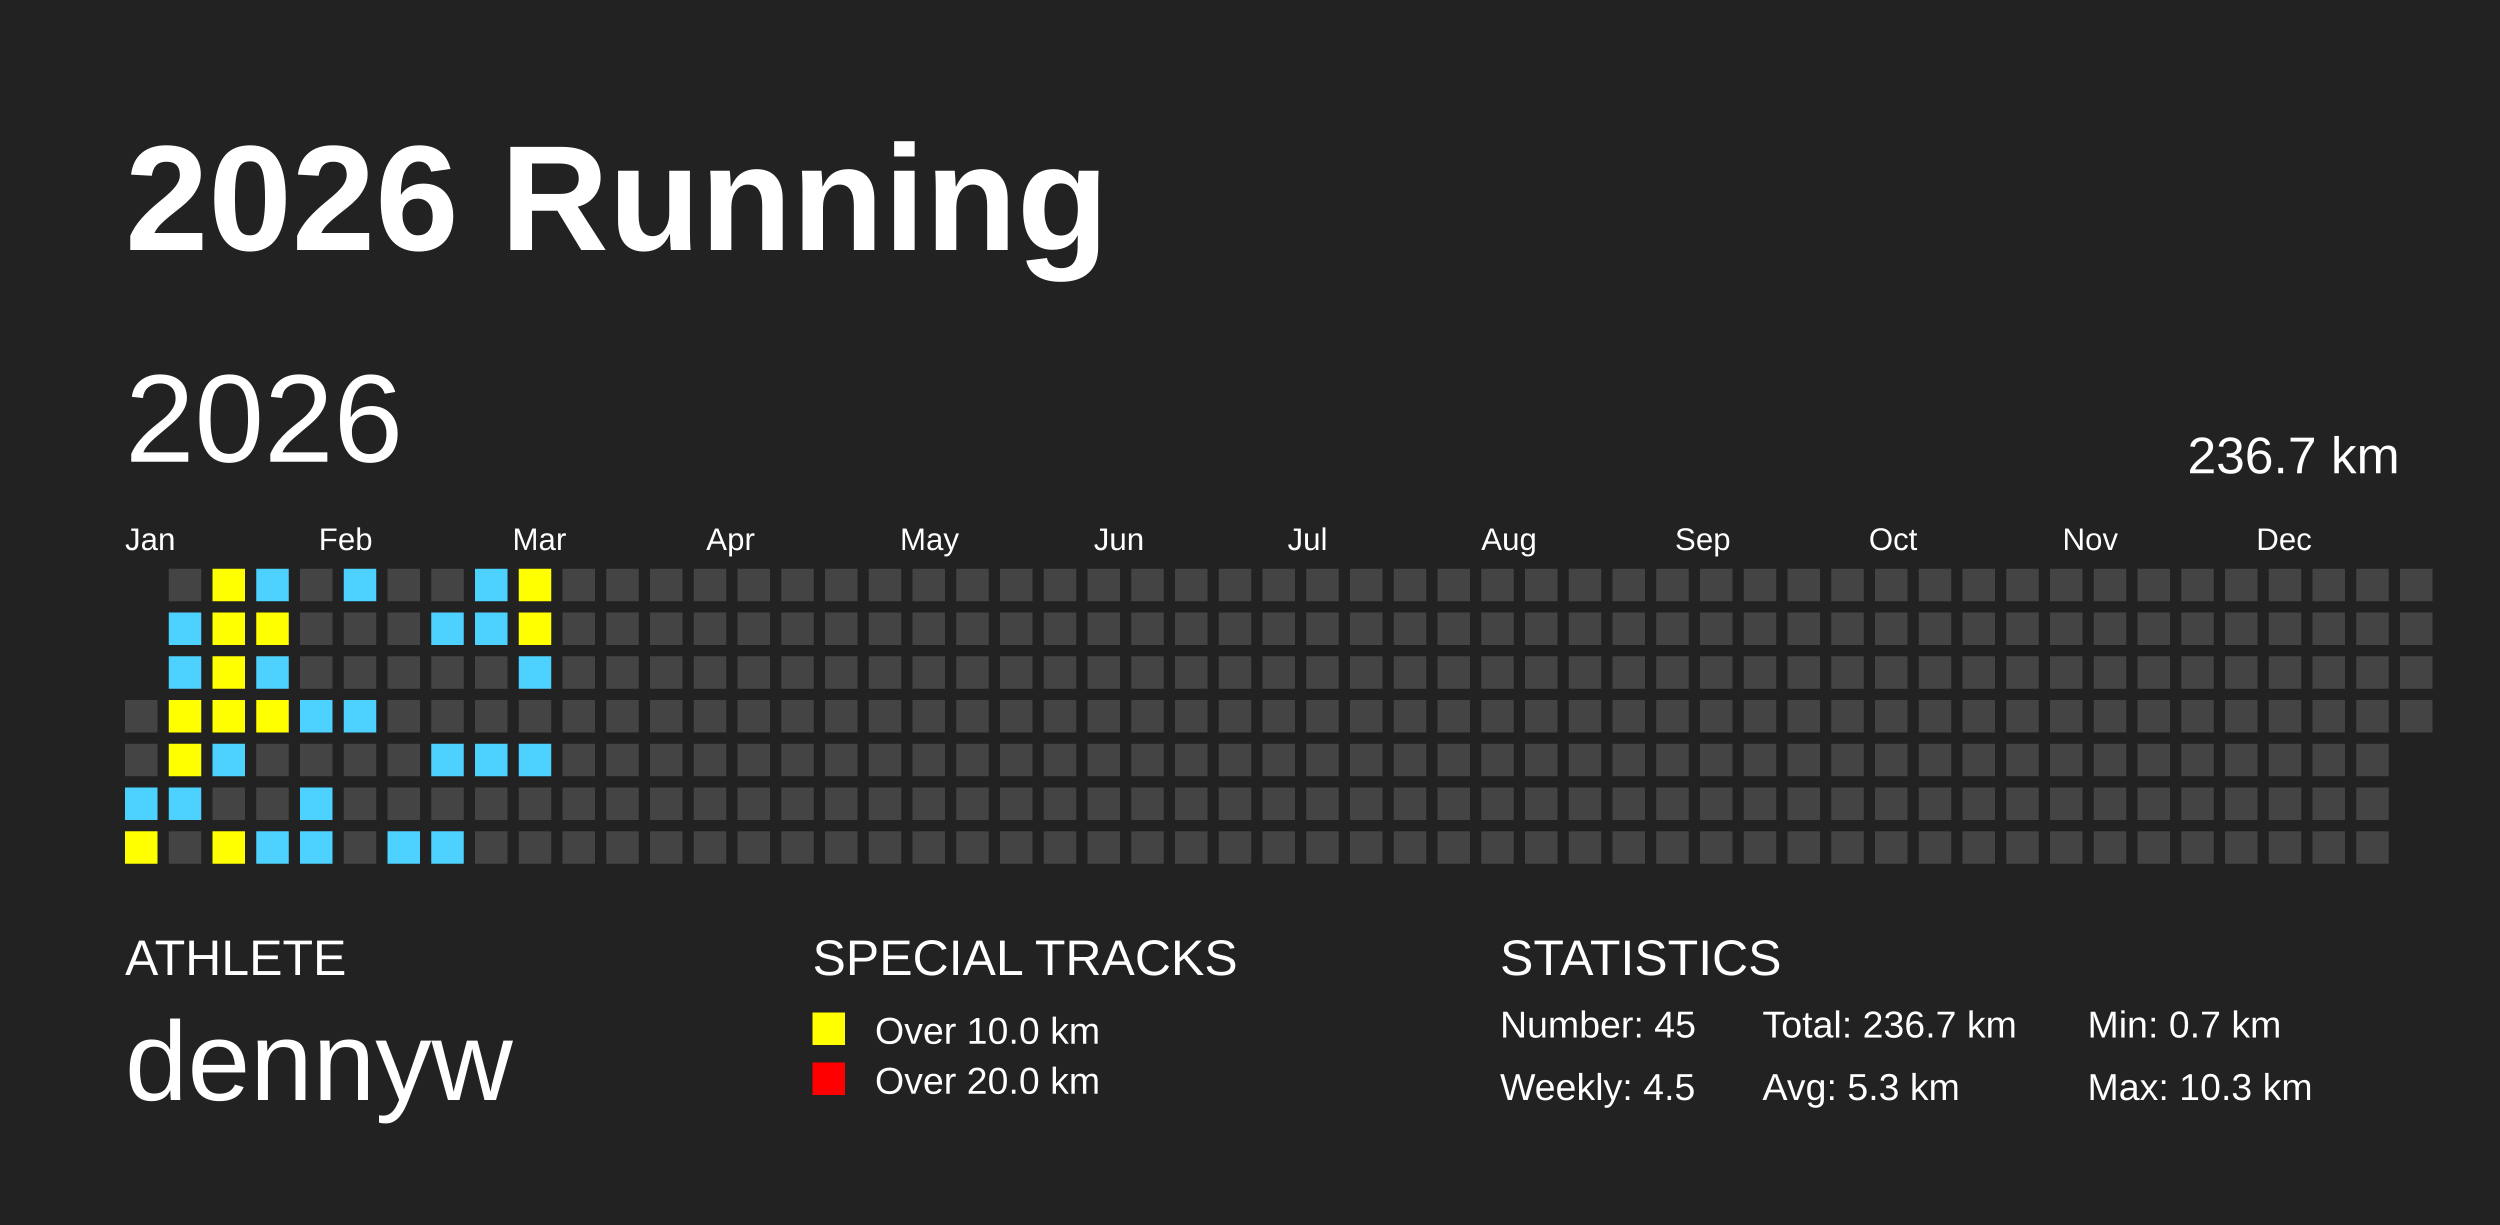
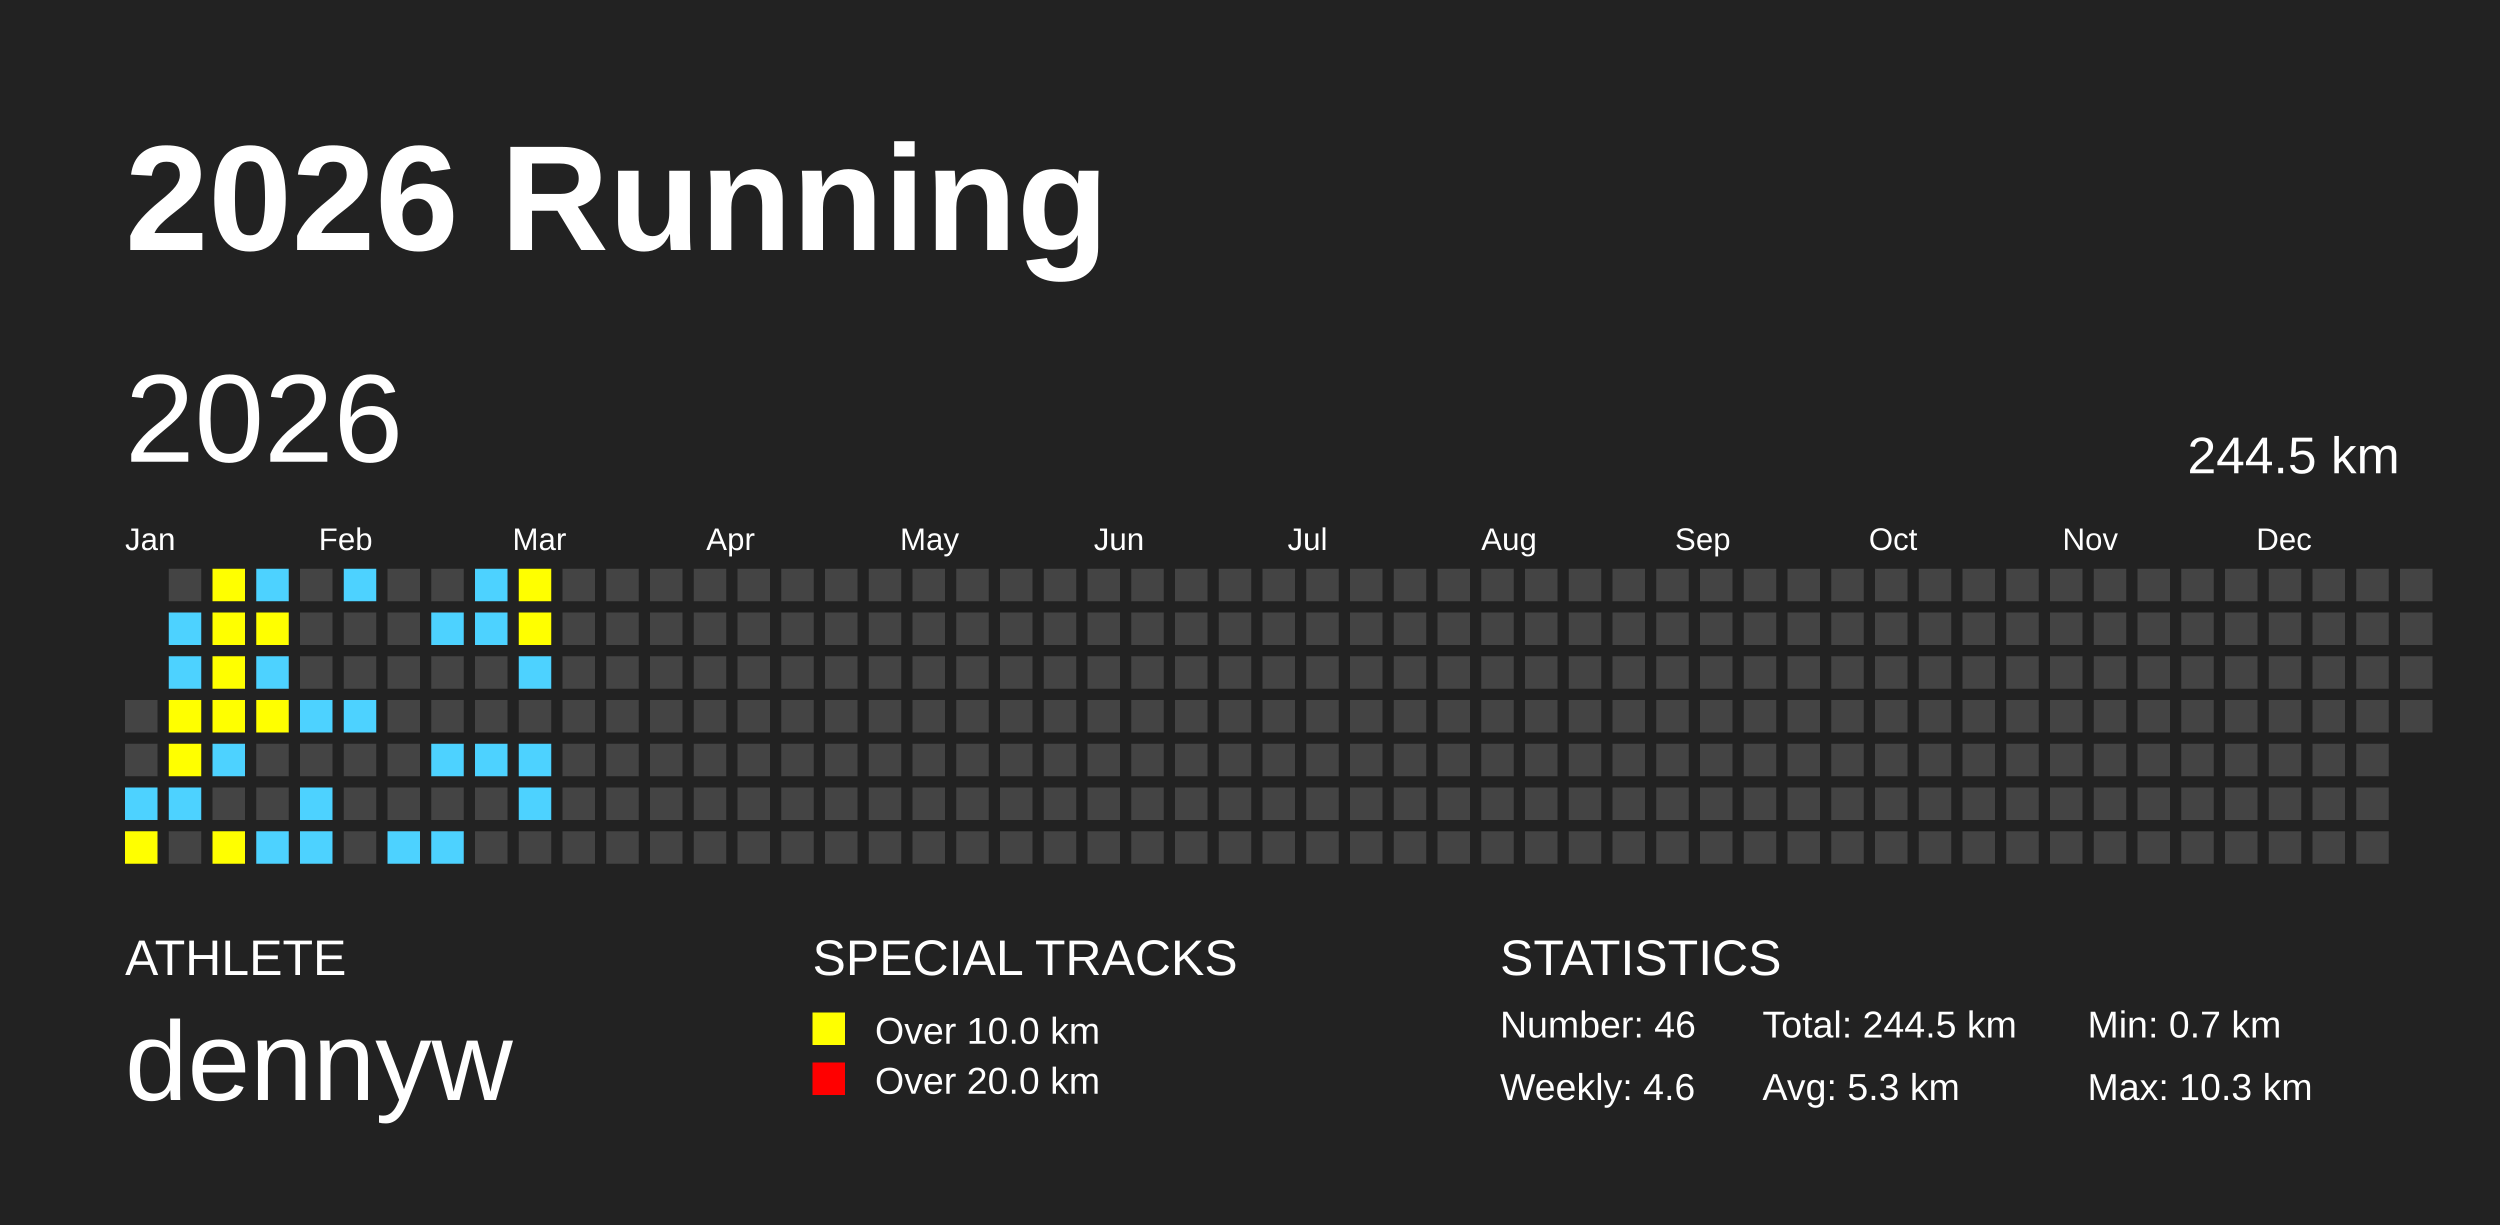
<svg xmlns="http://www.w3.org/2000/svg" baseProfile="full" height="98mm" version="1.1" viewBox="0,0,200,98" width="200mm">
  <defs />
  <rect fill="#222222" height="98" width="200" x="0" y="0" />
  <text fill="#FFFFFF" style="font-size:12px; font-family:Arial; font-weight:bold;" x="10" y="20">2026 Running</text>
  <text fill="#FFFFFF" style="font-size:4px; font-family:Arial" x="10" y="78">ATHLETE</text>
  <text fill="#FFFFFF" style="font-size:9px; font-family:Arial" x="10" y="88">dennyw</text>
  <text fill="#FFFFFF" style="font-size:4px; font-family:Arial" x="65" y="78">SPECIAL TRACKS</text>
  <rect fill="yellow" height="2.6" width="2.6" x="65" y="81" />
  <text fill="#FFFFFF" style="font-size:3px; font-family:Arial" x="70" y="83.5">Over 10.0 km</text>
  <rect fill="red" height="2.6" width="2.6" x="65" y="85" />
  <text fill="#FFFFFF" style="font-size:3px; font-family:Arial" x="70" y="87.5">Over 20.0 km</text>
  <text fill="#FFFFFF" style="font-size:4px; font-family:Arial" x="120" y="78">STATISTICS</text>
-   <text fill="#FFFFFF" style="font-size:3px; font-family:Arial" x="120" y="83">Number: 45</text>
-   <text fill="#FFFFFF" style="font-size:3px; font-family:Arial" x="120" y="88">Weekly: 4.5</text>
-   <text fill="#FFFFFF" style="font-size:3px; font-family:Arial" x="141" y="83">Total: 236.7 km</text>
+   <text fill="#FFFFFF" style="font-size:3px; font-family:Arial" x="120" y="83">Number: 46</text>
+   <text fill="#FFFFFF" style="font-size:3px; font-family:Arial" x="120" y="88">Weekly: 4.6</text>
+   <text fill="#FFFFFF" style="font-size:3px; font-family:Arial" x="141" y="83">Total: 244.5 km</text>
  <text fill="#FFFFFF" style="font-size:3px; font-family:Arial" x="141" y="88">Avg: 5.3 km</text>
  <text fill="#FFFFFF" style="font-size:3px; font-family:Arial" x="167" y="83">Min: 0.7 km</text>
  <text fill="#FFFFFF" style="font-size:3px; font-family:Arial" x="167" y="88">Max: 10.3 km</text>
  <text dominant-baseline="hanging" fill="#FFFFFF" style="font-size:10.0px; font-family:Arial;" x="10" y="30">2026</text>
-   <text dominant-baseline="hanging" fill="#FFFFFF" style="font-size:4.125px; font-family:Arial;" x="175" y="35">236.7 km</text>
+   <text dominant-baseline="hanging" fill="#FFFFFF" style="font-size:4.125px; font-family:Arial;" x="175" y="35">244.5 km</text>
  <text fill="#FFFFFF" style="font-size:2.5px; font-family:Arial" x="10.0" y="44">Jan</text>
  <text fill="#FFFFFF" style="font-size:2.5px; font-family:Arial" x="25.5" y="44">Feb</text>
  <text fill="#FFFFFF" style="font-size:2.5px; font-family:Arial" x="41.0" y="44">Mar</text>
  <text fill="#FFFFFF" style="font-size:2.5px; font-family:Arial" x="56.5" y="44">Apr</text>
  <text fill="#FFFFFF" style="font-size:2.5px; font-family:Arial" x="72.0" y="44">May</text>
  <text fill="#FFFFFF" style="font-size:2.5px; font-family:Arial" x="87.5" y="44">Jun</text>
  <text fill="#FFFFFF" style="font-size:2.5px; font-family:Arial" x="103.0" y="44">Jul</text>
  <text fill="#FFFFFF" style="font-size:2.5px; font-family:Arial" x="118.5" y="44">Aug</text>
  <text fill="#FFFFFF" style="font-size:2.5px; font-family:Arial" x="134.0" y="44">Sep</text>
  <text fill="#FFFFFF" style="font-size:2.5px; font-family:Arial" x="149.5" y="44">Oct</text>
  <text fill="#FFFFFF" style="font-size:2.5px; font-family:Arial" x="165.0" y="44">Nov</text>
  <text fill="#FFFFFF" style="font-size:2.5px; font-family:Arial" x="180.5" y="44">Dec</text>
  <rect fill="#444444" height="2.6" width="2.6" x="10.0" y="56.0" />
  <rect fill="#444444" height="2.6" width="2.6" x="10.0" y="59.5" />
  <rect fill="#4DD2FF" height="2.6" width="2.6" x="10.0" y="63.0" />
  <rect fill="yellow" height="2.6" width="2.6" x="10.0" y="66.5" />
  <rect fill="#444444" height="2.6" width="2.6" x="13.5" y="45.5" />
  <rect fill="#4DD2FF" height="2.6" width="2.6" x="13.5" y="49.0" />
  <rect fill="#4DD2FF" height="2.6" width="2.6" x="13.5" y="52.5" />
  <rect fill="yellow" height="2.6" width="2.6" x="13.5" y="56.0" />
  <rect fill="yellow" height="2.6" width="2.6" x="13.5" y="59.5" />
  <rect fill="#4DD2FF" height="2.6" width="2.6" x="13.5" y="63.0" />
  <rect fill="#444444" height="2.6" width="2.6" x="13.5" y="66.5" />
  <rect fill="yellow" height="2.6" width="2.6" x="17.0" y="45.5" />
  <rect fill="yellow" height="2.6" width="2.6" x="17.0" y="49.0" />
  <rect fill="yellow" height="2.6" width="2.6" x="17.0" y="52.5" />
  <rect fill="yellow" height="2.6" width="2.6" x="17.0" y="56.0" />
  <rect fill="#4DD2FF" height="2.6" width="2.6" x="17.0" y="59.5" />
  <rect fill="#444444" height="2.6" width="2.6" x="17.0" y="63.0" />
  <rect fill="yellow" height="2.6" width="2.6" x="17.0" y="66.5" />
  <rect fill="#4DD2FF" height="2.6" width="2.6" x="20.5" y="45.5" />
  <rect fill="yellow" height="2.6" width="2.6" x="20.5" y="49.0" />
  <rect fill="#4DD2FF" height="2.6" width="2.6" x="20.5" y="52.5" />
  <rect fill="yellow" height="2.6" width="2.6" x="20.5" y="56.0" />
  <rect fill="#444444" height="2.6" width="2.6" x="20.5" y="59.5" />
  <rect fill="#444444" height="2.6" width="2.6" x="20.5" y="63.0" />
  <rect fill="#4DD2FF" height="2.6" width="2.6" x="20.5" y="66.5" />
  <rect fill="#444444" height="2.6" width="2.6" x="24.0" y="45.5" />
  <rect fill="#444444" height="2.6" width="2.6" x="24.0" y="49.0" />
  <rect fill="#444444" height="2.6" width="2.6" x="24.0" y="52.5" />
  <rect fill="#4DD2FF" height="2.6" width="2.6" x="24.0" y="56.0" />
  <rect fill="#444444" height="2.6" width="2.6" x="24.0" y="59.5" />
  <rect fill="#4DD2FF" height="2.6" width="2.6" x="24.0" y="63.0" />
  <rect fill="#4DD2FF" height="2.6" width="2.6" x="24.0" y="66.5" />
  <rect fill="#4DD2FF" height="2.6" width="2.6" x="27.5" y="45.5" />
  <rect fill="#444444" height="2.6" width="2.6" x="27.5" y="49.0" />
  <rect fill="#444444" height="2.6" width="2.6" x="27.5" y="52.5" />
  <rect fill="#4DD2FF" height="2.6" width="2.6" x="27.5" y="56.0" />
  <rect fill="#444444" height="2.6" width="2.6" x="27.5" y="59.5" />
  <rect fill="#444444" height="2.6" width="2.6" x="27.5" y="63.0" />
  <rect fill="#444444" height="2.6" width="2.6" x="27.5" y="66.5" />
  <rect fill="#444444" height="2.6" width="2.6" x="31.0" y="45.5" />
  <rect fill="#444444" height="2.6" width="2.6" x="31.0" y="49.0" />
  <rect fill="#444444" height="2.6" width="2.6" x="31.0" y="52.5" />
  <rect fill="#444444" height="2.6" width="2.6" x="31.0" y="56.0" />
  <rect fill="#444444" height="2.6" width="2.6" x="31.0" y="59.5" />
  <rect fill="#444444" height="2.6" width="2.6" x="31.0" y="63.0" />
  <rect fill="#4DD2FF" height="2.6" width="2.6" x="31.0" y="66.5" />
  <rect fill="#444444" height="2.6" width="2.6" x="34.5" y="45.5" />
  <rect fill="#4DD2FF" height="2.6" width="2.6" x="34.5" y="49.0" />
  <rect fill="#444444" height="2.6" width="2.6" x="34.5" y="52.5" />
  <rect fill="#444444" height="2.6" width="2.6" x="34.5" y="56.0" />
  <rect fill="#4DD2FF" height="2.6" width="2.6" x="34.5" y="59.5" />
  <rect fill="#444444" height="2.6" width="2.6" x="34.5" y="63.0" />
  <rect fill="#4DD2FF" height="2.6" width="2.6" x="34.5" y="66.5" />
  <rect fill="#4DD2FF" height="2.6" width="2.6" x="38.0" y="45.5" />
  <rect fill="#4DD2FF" height="2.6" width="2.6" x="38.0" y="49.0" />
  <rect fill="#444444" height="2.6" width="2.6" x="38.0" y="52.5" />
  <rect fill="#444444" height="2.6" width="2.6" x="38.0" y="56.0" />
  <rect fill="#4DD2FF" height="2.6" width="2.6" x="38.0" y="59.5" />
  <rect fill="#444444" height="2.6" width="2.6" x="38.0" y="63.0" />
  <rect fill="#444444" height="2.6" width="2.6" x="38.0" y="66.5" />
  <rect fill="yellow" height="2.6" width="2.6" x="41.5" y="45.5" />
  <rect fill="yellow" height="2.6" width="2.6" x="41.5" y="49.0" />
  <rect fill="#4DD2FF" height="2.6" width="2.6" x="41.5" y="52.5" />
  <rect fill="#444444" height="2.6" width="2.6" x="41.5" y="56.0" />
  <rect fill="#4DD2FF" height="2.6" width="2.6" x="41.5" y="59.5" />
-   <rect fill="#444444" height="2.6" width="2.6" x="41.5" y="63.0" />
+   <rect fill="#4DD2FF" height="2.6" width="2.6" x="41.5" y="63.0" />
  <rect fill="#444444" height="2.6" width="2.6" x="41.5" y="66.5" />
  <rect fill="#444444" height="2.6" width="2.6" x="45.0" y="45.5" />
  <rect fill="#444444" height="2.6" width="2.6" x="45.0" y="49.0" />
  <rect fill="#444444" height="2.6" width="2.6" x="45.0" y="52.5" />
  <rect fill="#444444" height="2.6" width="2.6" x="45.0" y="56.0" />
  <rect fill="#444444" height="2.6" width="2.6" x="45.0" y="59.5" />
  <rect fill="#444444" height="2.6" width="2.6" x="45.0" y="63.0" />
  <rect fill="#444444" height="2.6" width="2.6" x="45.0" y="66.5" />
  <rect fill="#444444" height="2.6" width="2.6" x="48.5" y="45.5" />
  <rect fill="#444444" height="2.6" width="2.6" x="48.5" y="49.0" />
  <rect fill="#444444" height="2.6" width="2.6" x="48.5" y="52.5" />
  <rect fill="#444444" height="2.6" width="2.6" x="48.5" y="56.0" />
  <rect fill="#444444" height="2.6" width="2.6" x="48.5" y="59.5" />
  <rect fill="#444444" height="2.6" width="2.6" x="48.5" y="63.0" />
  <rect fill="#444444" height="2.6" width="2.6" x="48.5" y="66.5" />
  <rect fill="#444444" height="2.6" width="2.6" x="52.0" y="45.5" />
  <rect fill="#444444" height="2.6" width="2.6" x="52.0" y="49.0" />
  <rect fill="#444444" height="2.6" width="2.6" x="52.0" y="52.5" />
  <rect fill="#444444" height="2.6" width="2.6" x="52.0" y="56.0" />
  <rect fill="#444444" height="2.6" width="2.6" x="52.0" y="59.5" />
  <rect fill="#444444" height="2.6" width="2.6" x="52.0" y="63.0" />
  <rect fill="#444444" height="2.6" width="2.6" x="52.0" y="66.5" />
  <rect fill="#444444" height="2.6" width="2.6" x="55.5" y="45.5" />
  <rect fill="#444444" height="2.6" width="2.6" x="55.5" y="49.0" />
  <rect fill="#444444" height="2.6" width="2.6" x="55.5" y="52.5" />
  <rect fill="#444444" height="2.6" width="2.6" x="55.5" y="56.0" />
  <rect fill="#444444" height="2.6" width="2.6" x="55.5" y="59.5" />
  <rect fill="#444444" height="2.6" width="2.6" x="55.5" y="63.0" />
  <rect fill="#444444" height="2.6" width="2.6" x="55.5" y="66.5" />
  <rect fill="#444444" height="2.6" width="2.6" x="59.0" y="45.5" />
  <rect fill="#444444" height="2.6" width="2.6" x="59.0" y="49.0" />
  <rect fill="#444444" height="2.6" width="2.6" x="59.0" y="52.5" />
  <rect fill="#444444" height="2.6" width="2.6" x="59.0" y="56.0" />
  <rect fill="#444444" height="2.6" width="2.6" x="59.0" y="59.5" />
  <rect fill="#444444" height="2.6" width="2.6" x="59.0" y="63.0" />
  <rect fill="#444444" height="2.6" width="2.6" x="59.0" y="66.5" />
  <rect fill="#444444" height="2.6" width="2.6" x="62.5" y="45.5" />
  <rect fill="#444444" height="2.6" width="2.6" x="62.5" y="49.0" />
  <rect fill="#444444" height="2.6" width="2.6" x="62.5" y="52.5" />
  <rect fill="#444444" height="2.6" width="2.6" x="62.5" y="56.0" />
  <rect fill="#444444" height="2.6" width="2.6" x="62.5" y="59.5" />
  <rect fill="#444444" height="2.6" width="2.6" x="62.5" y="63.0" />
  <rect fill="#444444" height="2.6" width="2.6" x="62.5" y="66.5" />
  <rect fill="#444444" height="2.6" width="2.6" x="66.0" y="45.5" />
  <rect fill="#444444" height="2.6" width="2.6" x="66.0" y="49.0" />
  <rect fill="#444444" height="2.6" width="2.6" x="66.0" y="52.5" />
  <rect fill="#444444" height="2.6" width="2.6" x="66.0" y="56.0" />
  <rect fill="#444444" height="2.6" width="2.6" x="66.0" y="59.5" />
  <rect fill="#444444" height="2.6" width="2.6" x="66.0" y="63.0" />
  <rect fill="#444444" height="2.6" width="2.6" x="66.0" y="66.5" />
  <rect fill="#444444" height="2.6" width="2.6" x="69.5" y="45.5" />
  <rect fill="#444444" height="2.6" width="2.6" x="69.5" y="49.0" />
  <rect fill="#444444" height="2.6" width="2.6" x="69.5" y="52.5" />
  <rect fill="#444444" height="2.6" width="2.6" x="69.5" y="56.0" />
  <rect fill="#444444" height="2.6" width="2.6" x="69.5" y="59.5" />
  <rect fill="#444444" height="2.6" width="2.6" x="69.5" y="63.0" />
  <rect fill="#444444" height="2.6" width="2.6" x="69.5" y="66.5" />
  <rect fill="#444444" height="2.6" width="2.6" x="73.0" y="45.5" />
  <rect fill="#444444" height="2.6" width="2.6" x="73.0" y="49.0" />
  <rect fill="#444444" height="2.6" width="2.6" x="73.0" y="52.5" />
  <rect fill="#444444" height="2.6" width="2.6" x="73.0" y="56.0" />
  <rect fill="#444444" height="2.6" width="2.6" x="73.0" y="59.5" />
  <rect fill="#444444" height="2.6" width="2.6" x="73.0" y="63.0" />
  <rect fill="#444444" height="2.6" width="2.6" x="73.0" y="66.5" />
  <rect fill="#444444" height="2.6" width="2.6" x="76.5" y="45.5" />
  <rect fill="#444444" height="2.6" width="2.6" x="76.5" y="49.0" />
  <rect fill="#444444" height="2.6" width="2.6" x="76.5" y="52.5" />
  <rect fill="#444444" height="2.6" width="2.6" x="76.5" y="56.0" />
  <rect fill="#444444" height="2.6" width="2.6" x="76.5" y="59.5" />
  <rect fill="#444444" height="2.6" width="2.6" x="76.5" y="63.0" />
  <rect fill="#444444" height="2.6" width="2.6" x="76.5" y="66.5" />
  <rect fill="#444444" height="2.6" width="2.6" x="80.0" y="45.5" />
  <rect fill="#444444" height="2.6" width="2.6" x="80.0" y="49.0" />
  <rect fill="#444444" height="2.6" width="2.6" x="80.0" y="52.5" />
  <rect fill="#444444" height="2.6" width="2.6" x="80.0" y="56.0" />
  <rect fill="#444444" height="2.6" width="2.6" x="80.0" y="59.5" />
  <rect fill="#444444" height="2.6" width="2.6" x="80.0" y="63.0" />
  <rect fill="#444444" height="2.6" width="2.6" x="80.0" y="66.5" />
  <rect fill="#444444" height="2.6" width="2.6" x="83.5" y="45.5" />
  <rect fill="#444444" height="2.6" width="2.6" x="83.5" y="49.0" />
  <rect fill="#444444" height="2.6" width="2.6" x="83.5" y="52.5" />
  <rect fill="#444444" height="2.6" width="2.6" x="83.5" y="56.0" />
  <rect fill="#444444" height="2.6" width="2.6" x="83.5" y="59.5" />
  <rect fill="#444444" height="2.6" width="2.6" x="83.5" y="63.0" />
  <rect fill="#444444" height="2.6" width="2.6" x="83.5" y="66.5" />
  <rect fill="#444444" height="2.6" width="2.6" x="87.0" y="45.5" />
  <rect fill="#444444" height="2.6" width="2.6" x="87.0" y="49.0" />
  <rect fill="#444444" height="2.6" width="2.6" x="87.0" y="52.5" />
  <rect fill="#444444" height="2.6" width="2.6" x="87.0" y="56.0" />
  <rect fill="#444444" height="2.6" width="2.6" x="87.0" y="59.5" />
  <rect fill="#444444" height="2.6" width="2.6" x="87.0" y="63.0" />
  <rect fill="#444444" height="2.6" width="2.6" x="87.0" y="66.5" />
  <rect fill="#444444" height="2.6" width="2.6" x="90.5" y="45.5" />
  <rect fill="#444444" height="2.6" width="2.6" x="90.5" y="49.0" />
  <rect fill="#444444" height="2.6" width="2.6" x="90.5" y="52.5" />
  <rect fill="#444444" height="2.6" width="2.6" x="90.5" y="56.0" />
  <rect fill="#444444" height="2.6" width="2.6" x="90.5" y="59.5" />
  <rect fill="#444444" height="2.6" width="2.6" x="90.5" y="63.0" />
  <rect fill="#444444" height="2.6" width="2.6" x="90.5" y="66.5" />
  <rect fill="#444444" height="2.6" width="2.6" x="94.0" y="45.5" />
  <rect fill="#444444" height="2.6" width="2.6" x="94.0" y="49.0" />
  <rect fill="#444444" height="2.6" width="2.6" x="94.0" y="52.5" />
  <rect fill="#444444" height="2.6" width="2.6" x="94.0" y="56.0" />
  <rect fill="#444444" height="2.6" width="2.6" x="94.0" y="59.5" />
  <rect fill="#444444" height="2.6" width="2.6" x="94.0" y="63.0" />
  <rect fill="#444444" height="2.6" width="2.6" x="94.0" y="66.5" />
  <rect fill="#444444" height="2.6" width="2.6" x="97.5" y="45.5" />
  <rect fill="#444444" height="2.6" width="2.6" x="97.5" y="49.0" />
  <rect fill="#444444" height="2.6" width="2.6" x="97.5" y="52.5" />
  <rect fill="#444444" height="2.6" width="2.6" x="97.5" y="56.0" />
  <rect fill="#444444" height="2.6" width="2.6" x="97.5" y="59.5" />
  <rect fill="#444444" height="2.6" width="2.6" x="97.5" y="63.0" />
  <rect fill="#444444" height="2.6" width="2.6" x="97.5" y="66.5" />
  <rect fill="#444444" height="2.6" width="2.6" x="101.0" y="45.5" />
  <rect fill="#444444" height="2.6" width="2.6" x="101.0" y="49.0" />
  <rect fill="#444444" height="2.6" width="2.6" x="101.0" y="52.5" />
  <rect fill="#444444" height="2.6" width="2.6" x="101.0" y="56.0" />
  <rect fill="#444444" height="2.6" width="2.6" x="101.0" y="59.5" />
  <rect fill="#444444" height="2.6" width="2.6" x="101.0" y="63.0" />
  <rect fill="#444444" height="2.6" width="2.6" x="101.0" y="66.5" />
  <rect fill="#444444" height="2.6" width="2.6" x="104.5" y="45.5" />
  <rect fill="#444444" height="2.6" width="2.6" x="104.5" y="49.0" />
  <rect fill="#444444" height="2.6" width="2.6" x="104.5" y="52.5" />
  <rect fill="#444444" height="2.6" width="2.6" x="104.5" y="56.0" />
  <rect fill="#444444" height="2.6" width="2.6" x="104.5" y="59.5" />
  <rect fill="#444444" height="2.6" width="2.6" x="104.5" y="63.0" />
  <rect fill="#444444" height="2.6" width="2.6" x="104.5" y="66.5" />
  <rect fill="#444444" height="2.6" width="2.6" x="108.0" y="45.5" />
  <rect fill="#444444" height="2.6" width="2.6" x="108.0" y="49.0" />
  <rect fill="#444444" height="2.6" width="2.6" x="108.0" y="52.5" />
  <rect fill="#444444" height="2.6" width="2.6" x="108.0" y="56.0" />
  <rect fill="#444444" height="2.6" width="2.6" x="108.0" y="59.5" />
  <rect fill="#444444" height="2.6" width="2.6" x="108.0" y="63.0" />
  <rect fill="#444444" height="2.6" width="2.6" x="108.0" y="66.5" />
  <rect fill="#444444" height="2.6" width="2.6" x="111.5" y="45.5" />
  <rect fill="#444444" height="2.6" width="2.6" x="111.5" y="49.0" />
  <rect fill="#444444" height="2.6" width="2.6" x="111.5" y="52.5" />
  <rect fill="#444444" height="2.6" width="2.6" x="111.5" y="56.0" />
  <rect fill="#444444" height="2.6" width="2.6" x="111.5" y="59.5" />
  <rect fill="#444444" height="2.6" width="2.6" x="111.5" y="63.0" />
  <rect fill="#444444" height="2.6" width="2.6" x="111.5" y="66.5" />
  <rect fill="#444444" height="2.6" width="2.6" x="115.0" y="45.5" />
  <rect fill="#444444" height="2.6" width="2.6" x="115.0" y="49.0" />
  <rect fill="#444444" height="2.6" width="2.6" x="115.0" y="52.5" />
  <rect fill="#444444" height="2.6" width="2.6" x="115.0" y="56.0" />
  <rect fill="#444444" height="2.6" width="2.6" x="115.0" y="59.5" />
  <rect fill="#444444" height="2.6" width="2.6" x="115.0" y="63.0" />
  <rect fill="#444444" height="2.6" width="2.6" x="115.0" y="66.5" />
  <rect fill="#444444" height="2.6" width="2.6" x="118.5" y="45.5" />
  <rect fill="#444444" height="2.6" width="2.6" x="118.5" y="49.0" />
  <rect fill="#444444" height="2.6" width="2.6" x="118.5" y="52.5" />
  <rect fill="#444444" height="2.6" width="2.6" x="118.5" y="56.0" />
  <rect fill="#444444" height="2.6" width="2.6" x="118.5" y="59.5" />
  <rect fill="#444444" height="2.6" width="2.6" x="118.5" y="63.0" />
  <rect fill="#444444" height="2.6" width="2.6" x="118.5" y="66.5" />
  <rect fill="#444444" height="2.6" width="2.6" x="122.0" y="45.5" />
  <rect fill="#444444" height="2.6" width="2.6" x="122.0" y="49.0" />
  <rect fill="#444444" height="2.6" width="2.6" x="122.0" y="52.5" />
  <rect fill="#444444" height="2.6" width="2.6" x="122.0" y="56.0" />
  <rect fill="#444444" height="2.6" width="2.6" x="122.0" y="59.5" />
  <rect fill="#444444" height="2.6" width="2.6" x="122.0" y="63.0" />
  <rect fill="#444444" height="2.6" width="2.6" x="122.0" y="66.5" />
  <rect fill="#444444" height="2.6" width="2.6" x="125.5" y="45.5" />
  <rect fill="#444444" height="2.6" width="2.6" x="125.5" y="49.0" />
  <rect fill="#444444" height="2.6" width="2.6" x="125.5" y="52.5" />
  <rect fill="#444444" height="2.6" width="2.6" x="125.5" y="56.0" />
  <rect fill="#444444" height="2.6" width="2.6" x="125.5" y="59.5" />
  <rect fill="#444444" height="2.6" width="2.6" x="125.5" y="63.0" />
  <rect fill="#444444" height="2.6" width="2.6" x="125.5" y="66.5" />
  <rect fill="#444444" height="2.6" width="2.6" x="129.0" y="45.5" />
  <rect fill="#444444" height="2.6" width="2.6" x="129.0" y="49.0" />
  <rect fill="#444444" height="2.6" width="2.6" x="129.0" y="52.5" />
  <rect fill="#444444" height="2.6" width="2.6" x="129.0" y="56.0" />
  <rect fill="#444444" height="2.6" width="2.6" x="129.0" y="59.5" />
  <rect fill="#444444" height="2.6" width="2.6" x="129.0" y="63.0" />
  <rect fill="#444444" height="2.6" width="2.6" x="129.0" y="66.5" />
  <rect fill="#444444" height="2.6" width="2.6" x="132.5" y="45.5" />
  <rect fill="#444444" height="2.6" width="2.6" x="132.5" y="49.0" />
  <rect fill="#444444" height="2.6" width="2.6" x="132.5" y="52.5" />
  <rect fill="#444444" height="2.6" width="2.6" x="132.5" y="56.0" />
  <rect fill="#444444" height="2.6" width="2.6" x="132.5" y="59.5" />
  <rect fill="#444444" height="2.6" width="2.6" x="132.5" y="63.0" />
  <rect fill="#444444" height="2.6" width="2.6" x="132.5" y="66.5" />
  <rect fill="#444444" height="2.6" width="2.6" x="136.0" y="45.5" />
  <rect fill="#444444" height="2.6" width="2.6" x="136.0" y="49.0" />
  <rect fill="#444444" height="2.6" width="2.6" x="136.0" y="52.5" />
  <rect fill="#444444" height="2.6" width="2.6" x="136.0" y="56.0" />
  <rect fill="#444444" height="2.6" width="2.6" x="136.0" y="59.5" />
  <rect fill="#444444" height="2.6" width="2.6" x="136.0" y="63.0" />
  <rect fill="#444444" height="2.6" width="2.6" x="136.0" y="66.5" />
  <rect fill="#444444" height="2.6" width="2.6" x="139.5" y="45.5" />
  <rect fill="#444444" height="2.6" width="2.6" x="139.5" y="49.0" />
  <rect fill="#444444" height="2.6" width="2.6" x="139.5" y="52.5" />
  <rect fill="#444444" height="2.6" width="2.6" x="139.5" y="56.0" />
  <rect fill="#444444" height="2.6" width="2.6" x="139.5" y="59.5" />
  <rect fill="#444444" height="2.6" width="2.6" x="139.5" y="63.0" />
  <rect fill="#444444" height="2.6" width="2.6" x="139.5" y="66.5" />
  <rect fill="#444444" height="2.6" width="2.6" x="143.0" y="45.5" />
  <rect fill="#444444" height="2.6" width="2.6" x="143.0" y="49.0" />
  <rect fill="#444444" height="2.6" width="2.6" x="143.0" y="52.5" />
  <rect fill="#444444" height="2.6" width="2.6" x="143.0" y="56.0" />
  <rect fill="#444444" height="2.6" width="2.6" x="143.0" y="59.5" />
  <rect fill="#444444" height="2.6" width="2.6" x="143.0" y="63.0" />
  <rect fill="#444444" height="2.6" width="2.6" x="143.0" y="66.5" />
  <rect fill="#444444" height="2.6" width="2.6" x="146.5" y="45.5" />
  <rect fill="#444444" height="2.6" width="2.6" x="146.5" y="49.0" />
  <rect fill="#444444" height="2.6" width="2.6" x="146.5" y="52.5" />
  <rect fill="#444444" height="2.6" width="2.6" x="146.5" y="56.0" />
  <rect fill="#444444" height="2.6" width="2.6" x="146.5" y="59.5" />
  <rect fill="#444444" height="2.6" width="2.6" x="146.5" y="63.0" />
  <rect fill="#444444" height="2.6" width="2.6" x="146.5" y="66.5" />
  <rect fill="#444444" height="2.6" width="2.6" x="150.0" y="45.5" />
  <rect fill="#444444" height="2.6" width="2.6" x="150.0" y="49.0" />
  <rect fill="#444444" height="2.6" width="2.6" x="150.0" y="52.5" />
  <rect fill="#444444" height="2.6" width="2.6" x="150.0" y="56.0" />
  <rect fill="#444444" height="2.6" width="2.6" x="150.0" y="59.5" />
  <rect fill="#444444" height="2.6" width="2.6" x="150.0" y="63.0" />
  <rect fill="#444444" height="2.6" width="2.6" x="150.0" y="66.5" />
  <rect fill="#444444" height="2.6" width="2.6" x="153.5" y="45.5" />
  <rect fill="#444444" height="2.6" width="2.6" x="153.5" y="49.0" />
  <rect fill="#444444" height="2.6" width="2.6" x="153.5" y="52.5" />
  <rect fill="#444444" height="2.6" width="2.6" x="153.5" y="56.0" />
  <rect fill="#444444" height="2.6" width="2.6" x="153.5" y="59.5" />
  <rect fill="#444444" height="2.6" width="2.6" x="153.5" y="63.0" />
  <rect fill="#444444" height="2.6" width="2.6" x="153.5" y="66.5" />
  <rect fill="#444444" height="2.6" width="2.6" x="157.0" y="45.5" />
  <rect fill="#444444" height="2.6" width="2.6" x="157.0" y="49.0" />
  <rect fill="#444444" height="2.6" width="2.6" x="157.0" y="52.5" />
  <rect fill="#444444" height="2.6" width="2.6" x="157.0" y="56.0" />
  <rect fill="#444444" height="2.6" width="2.6" x="157.0" y="59.5" />
  <rect fill="#444444" height="2.6" width="2.6" x="157.0" y="63.0" />
  <rect fill="#444444" height="2.6" width="2.6" x="157.0" y="66.5" />
  <rect fill="#444444" height="2.6" width="2.6" x="160.5" y="45.5" />
  <rect fill="#444444" height="2.6" width="2.6" x="160.5" y="49.0" />
  <rect fill="#444444" height="2.6" width="2.6" x="160.5" y="52.5" />
  <rect fill="#444444" height="2.6" width="2.6" x="160.5" y="56.0" />
  <rect fill="#444444" height="2.6" width="2.6" x="160.5" y="59.5" />
  <rect fill="#444444" height="2.6" width="2.6" x="160.5" y="63.0" />
  <rect fill="#444444" height="2.6" width="2.6" x="160.5" y="66.5" />
  <rect fill="#444444" height="2.6" width="2.6" x="164.0" y="45.5" />
  <rect fill="#444444" height="2.6" width="2.6" x="164.0" y="49.0" />
  <rect fill="#444444" height="2.6" width="2.6" x="164.0" y="52.5" />
  <rect fill="#444444" height="2.6" width="2.6" x="164.0" y="56.0" />
  <rect fill="#444444" height="2.6" width="2.6" x="164.0" y="59.5" />
  <rect fill="#444444" height="2.6" width="2.6" x="164.0" y="63.0" />
  <rect fill="#444444" height="2.6" width="2.6" x="164.0" y="66.5" />
  <rect fill="#444444" height="2.6" width="2.6" x="167.5" y="45.5" />
  <rect fill="#444444" height="2.6" width="2.6" x="167.5" y="49.0" />
  <rect fill="#444444" height="2.6" width="2.6" x="167.5" y="52.5" />
  <rect fill="#444444" height="2.6" width="2.6" x="167.5" y="56.0" />
  <rect fill="#444444" height="2.6" width="2.6" x="167.5" y="59.5" />
  <rect fill="#444444" height="2.6" width="2.6" x="167.5" y="63.0" />
  <rect fill="#444444" height="2.6" width="2.6" x="167.5" y="66.5" />
  <rect fill="#444444" height="2.6" width="2.6" x="171.0" y="45.5" />
  <rect fill="#444444" height="2.6" width="2.6" x="171.0" y="49.0" />
  <rect fill="#444444" height="2.6" width="2.6" x="171.0" y="52.5" />
  <rect fill="#444444" height="2.6" width="2.6" x="171.0" y="56.0" />
  <rect fill="#444444" height="2.6" width="2.6" x="171.0" y="59.5" />
  <rect fill="#444444" height="2.6" width="2.6" x="171.0" y="63.0" />
  <rect fill="#444444" height="2.6" width="2.6" x="171.0" y="66.5" />
  <rect fill="#444444" height="2.6" width="2.6" x="174.5" y="45.5" />
  <rect fill="#444444" height="2.6" width="2.6" x="174.5" y="49.0" />
  <rect fill="#444444" height="2.6" width="2.6" x="174.5" y="52.5" />
  <rect fill="#444444" height="2.6" width="2.6" x="174.5" y="56.0" />
  <rect fill="#444444" height="2.6" width="2.6" x="174.5" y="59.5" />
  <rect fill="#444444" height="2.6" width="2.6" x="174.5" y="63.0" />
  <rect fill="#444444" height="2.6" width="2.6" x="174.5" y="66.5" />
  <rect fill="#444444" height="2.6" width="2.6" x="178.0" y="45.5" />
  <rect fill="#444444" height="2.6" width="2.6" x="178.0" y="49.0" />
  <rect fill="#444444" height="2.6" width="2.6" x="178.0" y="52.5" />
  <rect fill="#444444" height="2.6" width="2.6" x="178.0" y="56.0" />
  <rect fill="#444444" height="2.6" width="2.6" x="178.0" y="59.5" />
  <rect fill="#444444" height="2.6" width="2.6" x="178.0" y="63.0" />
  <rect fill="#444444" height="2.6" width="2.6" x="178.0" y="66.5" />
  <rect fill="#444444" height="2.6" width="2.6" x="181.5" y="45.5" />
  <rect fill="#444444" height="2.6" width="2.6" x="181.5" y="49.0" />
  <rect fill="#444444" height="2.6" width="2.6" x="181.5" y="52.5" />
  <rect fill="#444444" height="2.6" width="2.6" x="181.5" y="56.0" />
  <rect fill="#444444" height="2.6" width="2.6" x="181.5" y="59.5" />
  <rect fill="#444444" height="2.6" width="2.6" x="181.5" y="63.0" />
  <rect fill="#444444" height="2.6" width="2.6" x="181.5" y="66.5" />
  <rect fill="#444444" height="2.6" width="2.6" x="185.0" y="45.5" />
  <rect fill="#444444" height="2.6" width="2.6" x="185.0" y="49.0" />
  <rect fill="#444444" height="2.6" width="2.6" x="185.0" y="52.5" />
  <rect fill="#444444" height="2.6" width="2.6" x="185.0" y="56.0" />
  <rect fill="#444444" height="2.6" width="2.6" x="185.0" y="59.5" />
  <rect fill="#444444" height="2.6" width="2.6" x="185.0" y="63.0" />
  <rect fill="#444444" height="2.6" width="2.6" x="185.0" y="66.5" />
  <rect fill="#444444" height="2.6" width="2.6" x="188.5" y="45.5" />
  <rect fill="#444444" height="2.6" width="2.6" x="188.5" y="49.0" />
  <rect fill="#444444" height="2.6" width="2.6" x="188.5" y="52.5" />
  <rect fill="#444444" height="2.6" width="2.6" x="188.5" y="56.0" />
  <rect fill="#444444" height="2.6" width="2.6" x="188.5" y="59.5" />
  <rect fill="#444444" height="2.6" width="2.6" x="188.5" y="63.0" />
  <rect fill="#444444" height="2.6" width="2.6" x="188.5" y="66.5" />
  <rect fill="#444444" height="2.6" width="2.6" x="192.0" y="45.5" />
  <rect fill="#444444" height="2.6" width="2.6" x="192.0" y="49.0" />
  <rect fill="#444444" height="2.6" width="2.6" x="192.0" y="52.5" />
  <rect fill="#444444" height="2.6" width="2.6" x="192.0" y="56.0" />
</svg>
